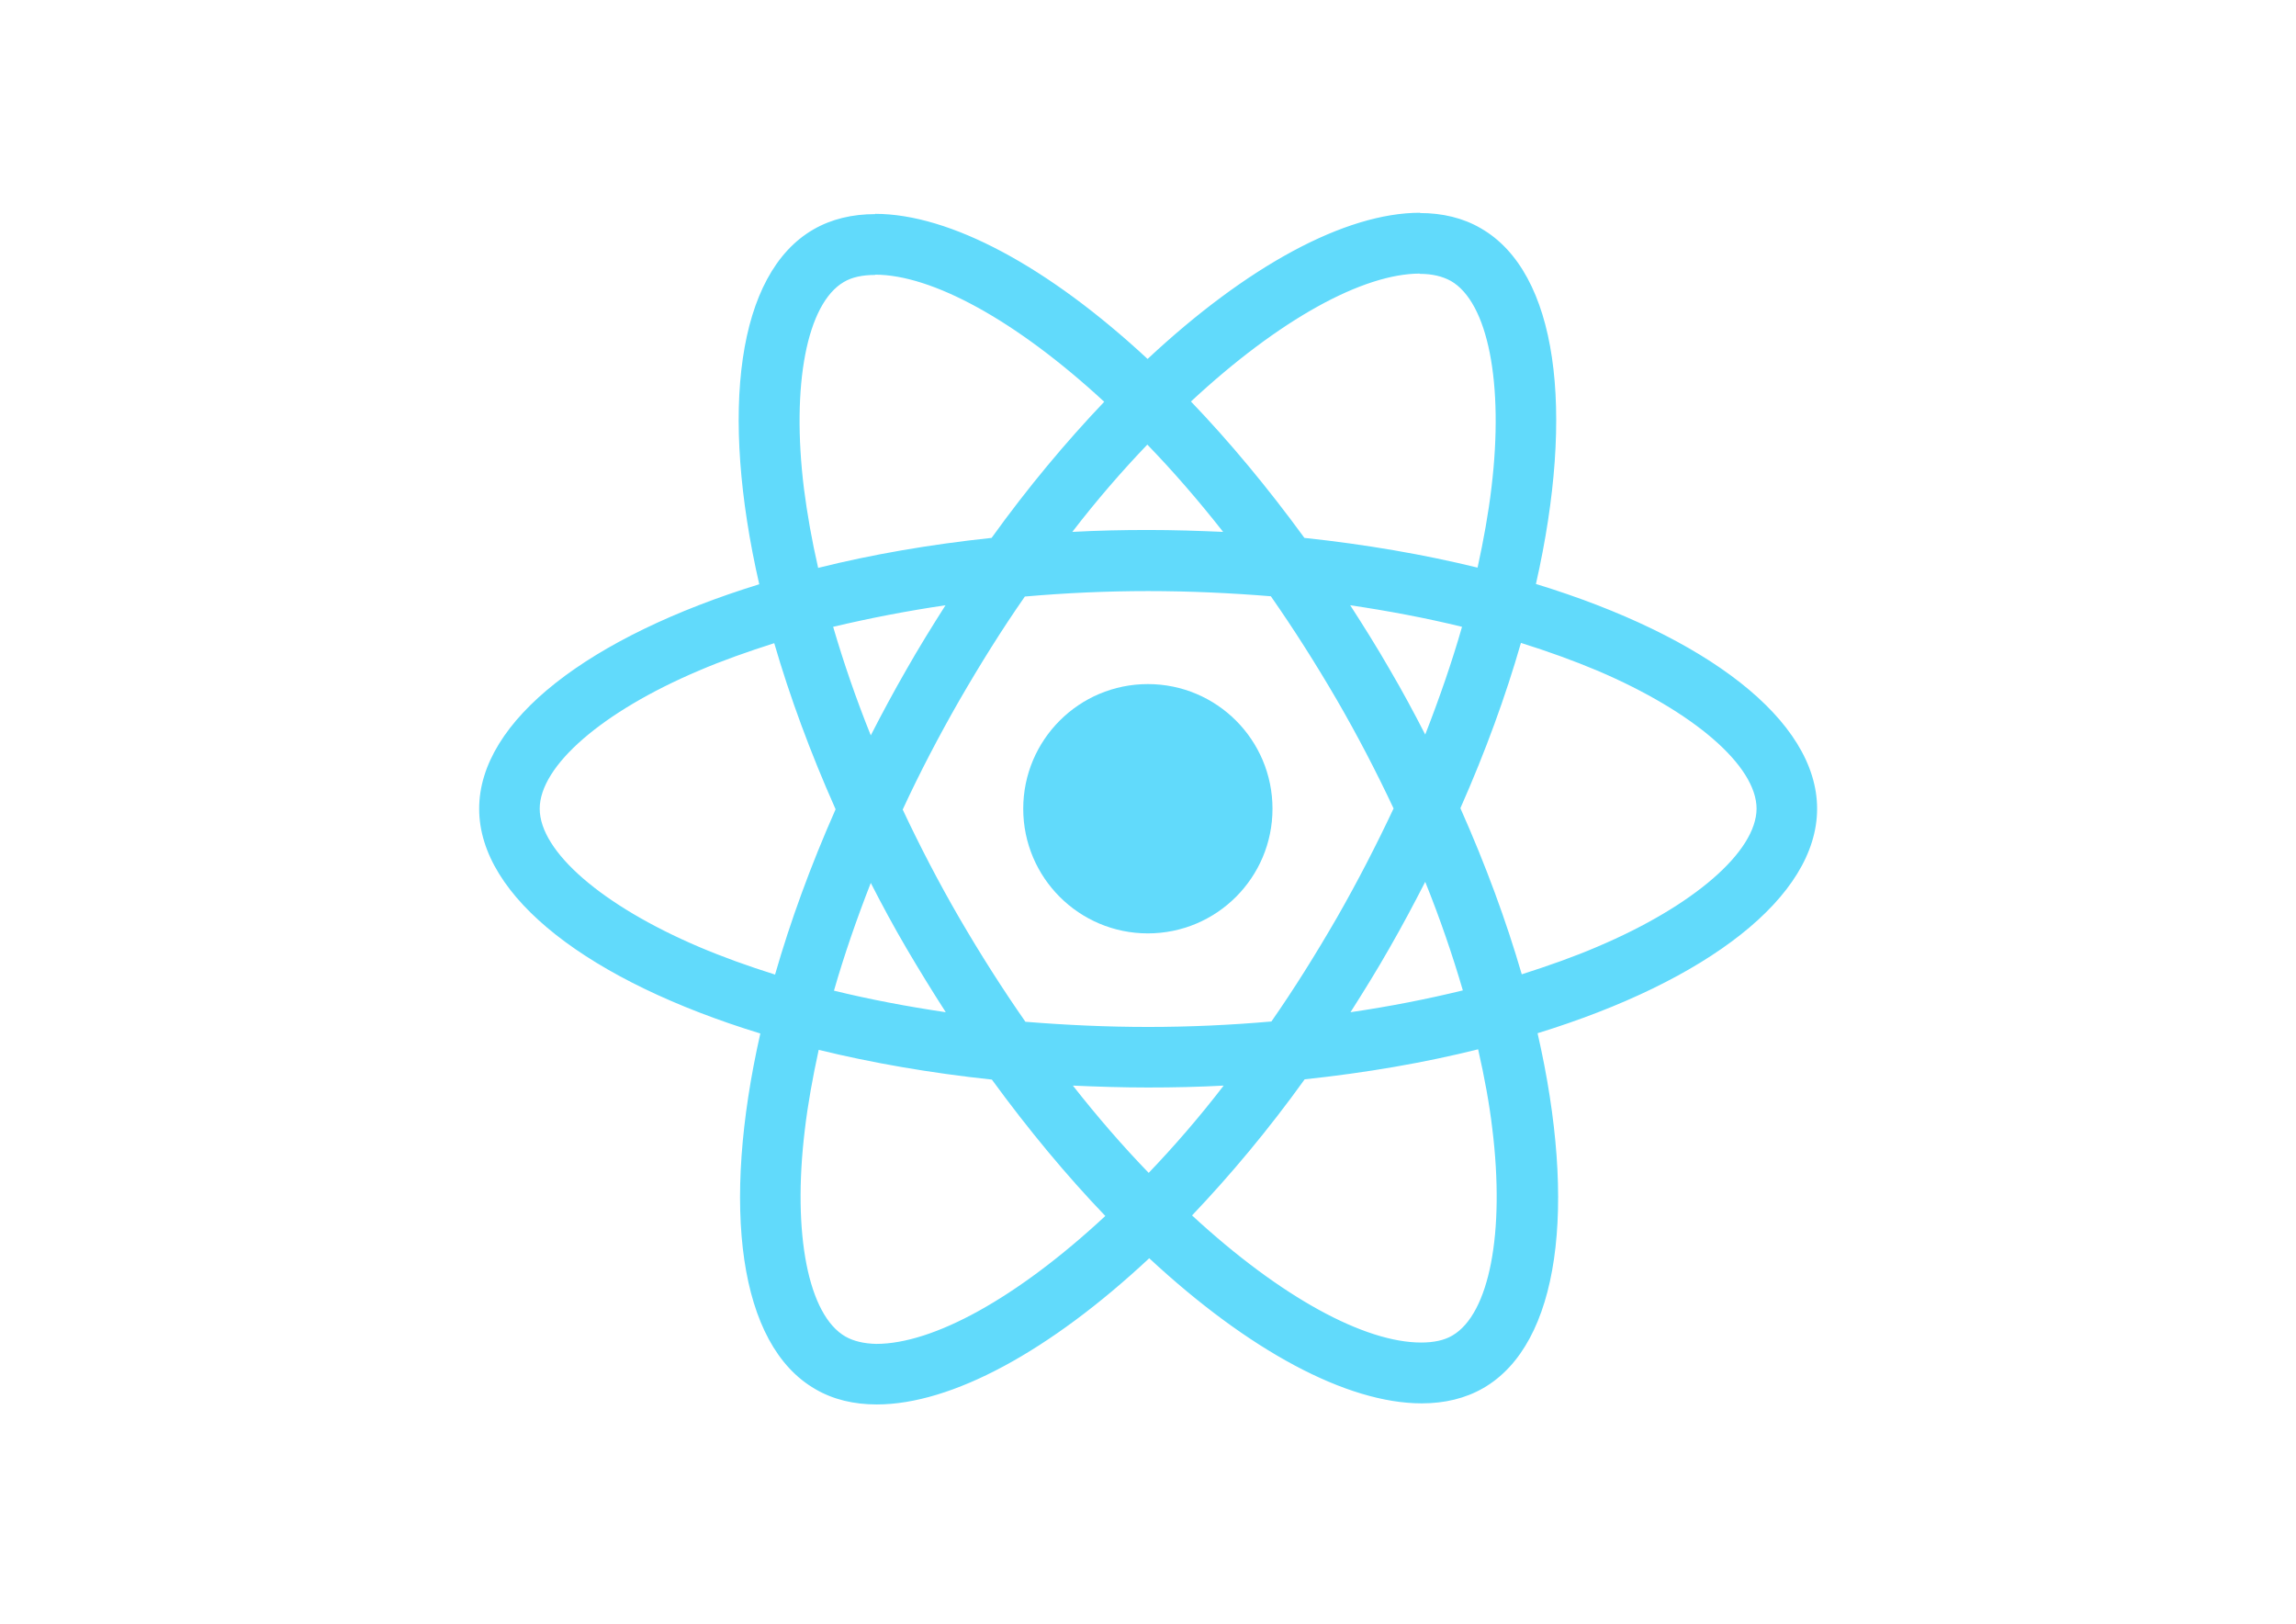
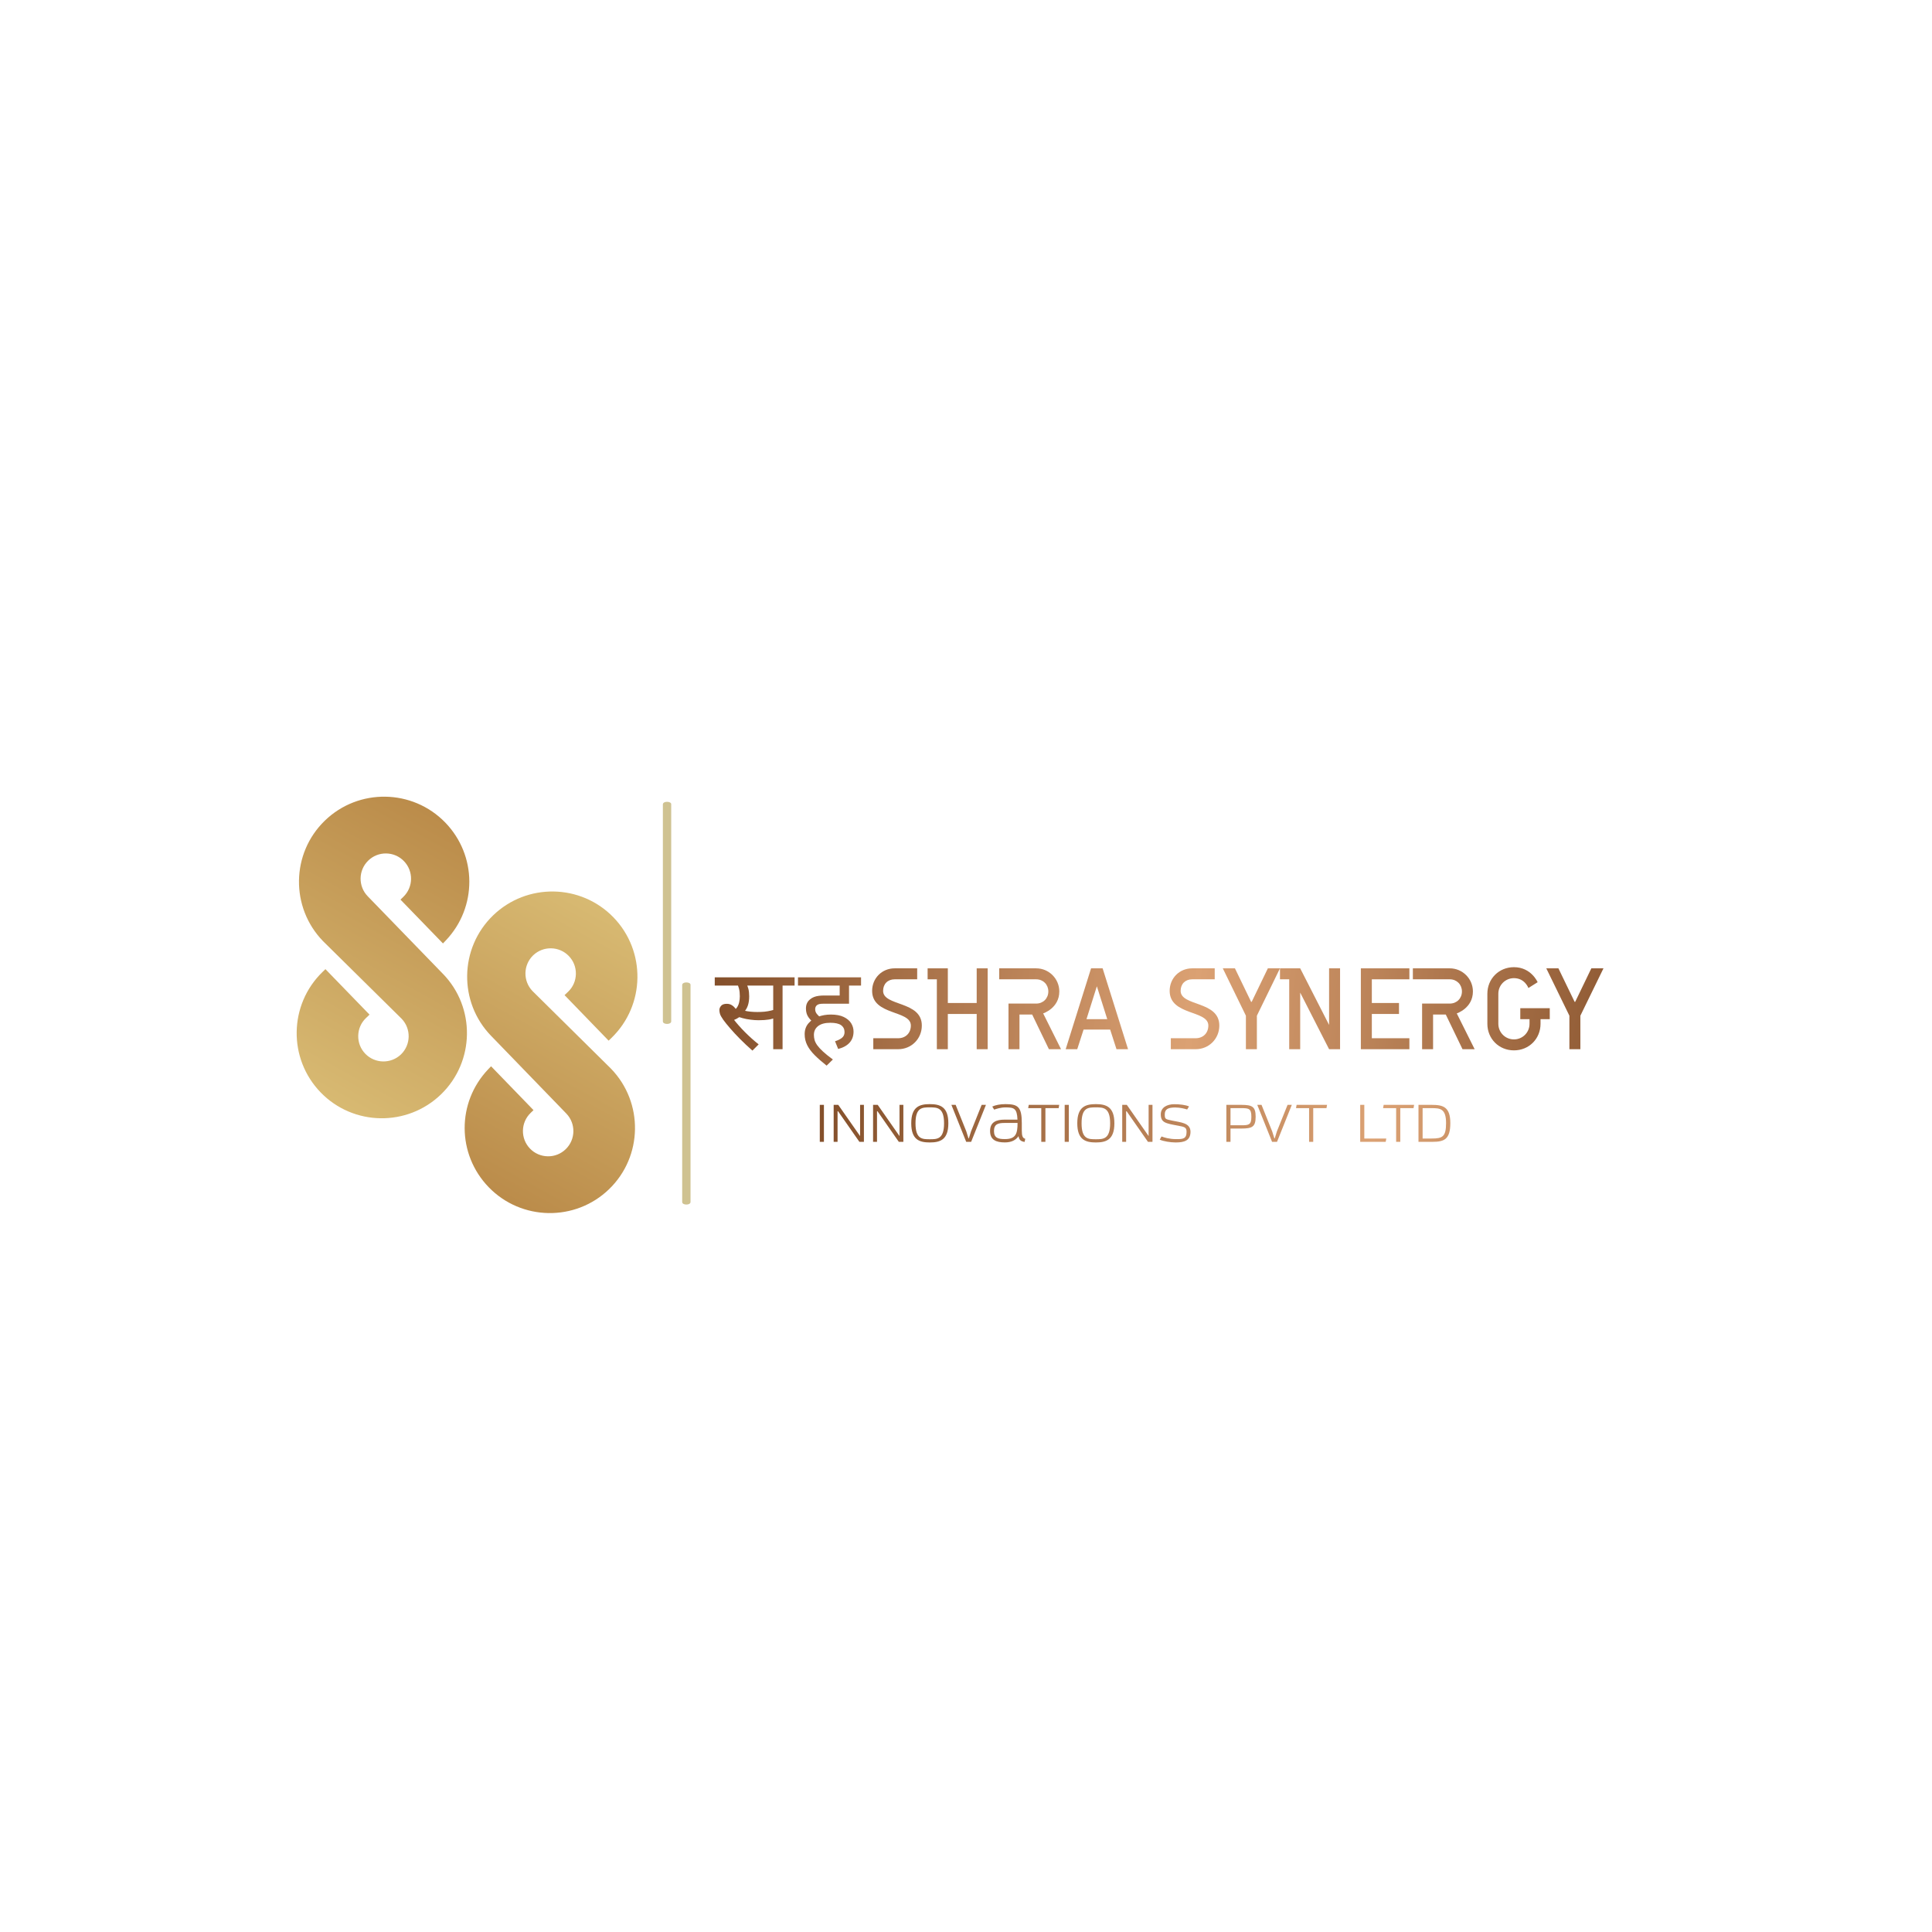
- <svg xmlns="http://www.w3.org/2000/svg" viewBox="0 0 841.9 595.3">
-   <g fill="#61DAFB">
-     <path d="M666.3 296.5c0-32.5-40.7-63.3-103.1-82.4 14.4-63.6 8-114.2-20.2-130.4-6.5-3.8-14.1-5.6-22.4-5.6v22.3c4.6 0 8.3.9 11.4 2.6 13.6 7.8 19.5 37.5 14.9 75.7-1.1 9.4-2.9 19.3-5.1 29.4-19.6-4.8-41-8.5-63.5-10.9-13.5-18.5-27.5-35.3-41.6-50 32.6-30.3 63.2-46.9 84-46.9V78c-27.5 0-63.5 19.6-99.9 53.6-36.4-33.8-72.4-53.2-99.9-53.2v22.3c20.7 0 51.4 16.5 84 46.6-14 14.7-28 31.4-41.3 49.9-22.6 2.4-44 6.1-63.6 11-2.3-10-4-19.7-5.2-29-4.7-38.2 1.1-67.9 14.6-75.8 3-1.8 6.9-2.6 11.5-2.6V78.5c-8.4 0-16 1.8-22.6 5.6-28.1 16.2-34.4 66.7-19.9 130.1-62.2 19.2-102.7 49.9-102.7 82.3 0 32.5 40.7 63.3 103.1 82.4-14.4 63.6-8 114.2 20.2 130.4 6.5 3.8 14.1 5.6 22.5 5.6 27.5 0 63.5-19.6 99.9-53.6 36.4 33.8 72.4 53.2 99.9 53.2 8.4 0 16-1.8 22.6-5.6 28.1-16.2 34.4-66.7 19.9-130.1 62-19.1 102.5-49.9 102.5-82.3zm-130.2-66.7c-3.7 12.9-8.3 26.2-13.5 39.5-4.1-8-8.4-16-13.1-24-4.6-8-9.5-15.8-14.4-23.4 14.2 2.1 27.9 4.7 41 7.9zm-45.8 106.5c-7.8 13.5-15.8 26.3-24.1 38.2-14.9 1.3-30 2-45.2 2-15.1 0-30.2-.7-45-1.9-8.3-11.9-16.4-24.6-24.2-38-7.6-13.1-14.5-26.4-20.8-39.8 6.2-13.4 13.2-26.8 20.7-39.9 7.8-13.5 15.8-26.3 24.1-38.2 14.9-1.3 30-2 45.2-2 15.1 0 30.2.7 45 1.9 8.3 11.9 16.4 24.6 24.2 38 7.6 13.1 14.5 26.4 20.8 39.8-6.3 13.4-13.2 26.8-20.7 39.9zm32.3-13c5.4 13.4 10 26.8 13.8 39.8-13.1 3.2-26.9 5.9-41.2 8 4.9-7.7 9.8-15.6 14.4-23.7 4.6-8 8.9-16.1 13-24.1zM421.2 430c-9.3-9.6-18.6-20.3-27.8-32 9 .4 18.2.7 27.5.7 9.4 0 18.7-.2 27.8-.7-9 11.7-18.3 22.4-27.5 32zm-74.4-58.9c-14.2-2.1-27.9-4.7-41-7.9 3.7-12.9 8.3-26.2 13.5-39.5 4.1 8 8.4 16 13.1 24 4.7 8 9.5 15.8 14.4 23.4zM420.7 163c9.3 9.6 18.6 20.3 27.8 32-9-.4-18.2-.7-27.5-.7-9.4 0-18.7.2-27.8.7 9-11.7 18.3-22.4 27.5-32zm-74 58.9c-4.9 7.7-9.8 15.6-14.4 23.7-4.6 8-8.9 16-13 24-5.4-13.4-10-26.8-13.8-39.8 13.1-3.1 26.9-5.8 41.2-7.9zm-90.5 125.2c-35.4-15.1-58.3-34.9-58.3-50.6 0-15.7 22.9-35.6 58.3-50.6 8.6-3.7 18-7 27.7-10.1 5.7 19.6 13.2 40 22.5 60.9-9.2 20.8-16.6 41.1-22.2 60.6-9.9-3.1-19.3-6.5-28-10.2zM310 490c-13.6-7.8-19.5-37.5-14.9-75.7 1.1-9.4 2.9-19.3 5.1-29.4 19.6 4.8 41 8.5 63.5 10.9 13.5 18.5 27.5 35.3 41.6 50-32.6 30.3-63.2 46.9-84 46.9-4.5-.1-8.3-1-11.3-2.7zm237.2-76.2c4.7 38.2-1.1 67.9-14.6 75.8-3 1.8-6.9 2.6-11.5 2.6-20.7 0-51.4-16.5-84-46.6 14-14.7 28-31.4 41.3-49.9 22.6-2.4 44-6.1 63.6-11 2.3 10.1 4.1 19.8 5.2 29.1zm38.5-66.7c-8.6 3.7-18 7-27.7 10.1-5.7-19.6-13.2-40-22.5-60.9 9.2-20.8 16.6-41.1 22.2-60.6 9.9 3.1 19.3 6.5 28.1 10.2 35.4 15.1 58.3 34.9 58.3 50.6-.1 15.7-23 35.6-58.4 50.6zM320.8 78.4z" />
-     <circle cx="420.9" cy="296.5" r="45.7" />
-     <path d="M520.5 78.1z" />
+ <svg xmlns="http://www.w3.org/2000/svg" version="1.1" width="500" height="500" viewBox="0 0 500 500" xml:space="preserve">
+   <defs>
+ </defs>
+   <g transform="matrix(0 -0.673947 -1.07884 0 172.6302 236.25)">
+     <path style="stroke: none; stroke-width: 1; stroke-dasharray: none; stroke-linecap: butt; stroke-dashoffset: 0; stroke-linejoin: miter; stroke-miterlimit: 4; fill: rgb(207,194,145); fill-rule: nonzero; opacity: 1;" transform=" translate(-49.95, -50)" d="M 91.7 49 H 8.3 c -0.6 0 -1 0.4 -1 1 s 0.4 1 1 1 h 83.3 c 0.6 0 1 -0.4 1 -1 S 92.2 49 91.7 49 z" stroke-linecap="round" />
+   </g>
+   <g transform="matrix(-0.01611341 1.040021 -1.040021 -0.01611341 99.11452 247.7941)">
+     <linearGradient id="SVGID_48391" gradientUnits="userSpaceOnUse" gradientTransform="matrix(1 0 0 1 9.991135 28.80357)" x1="0" y1="0" x2="160.033" y2="84.765">
+       <stop offset="0%" style="stop-color:rgb(184,135,70);stop-opacity: 1" />
+       <stop offset="100%" style="stop-color:rgb(253,245,166);stop-opacity: 1" />
+     </linearGradient>
+     <path style="stroke: none; stroke-width: 0; stroke-dasharray: none; stroke-linecap: butt; stroke-dashoffset: 0; stroke-linejoin: miter; stroke-miterlimit: 4; fill: url(#SVGID_48391); fill-rule: nonzero; opacity: 1;" transform=" translate(-49.99948, -49.99494)" d="m 53.828 35.031 l -19 19 c -2.449 2.449 -6.43 2.449 -8.879 0 c -1.18 -1.18 -1.84 -2.75 -1.84 -4.43 c 0 -1.68 0.648 -3.262 1.84 -4.449 c 2.449 -2.449 6.43 -2.449 8.879 0 l 0.711 0.711 l 10.738 -10.738 l -0.77 -0.711 c -8.379 -7.711 -21.262 -7.441 -29.32 0.609 c -8.262 8.27 -8.262 21.711 0 29.969 c 8.262 8.262 21.699 8.262 29.98 -0.02 l 18.988 -19.84 c 2.449 -2.441 6.43 -2.441 8.879 0 c 2.441 2.449 2.441 6.43 0 8.879 c -1.191 1.191 -2.762 1.84 -4.441 1.84 s -3.262 -0.648 -4.441 -1.84 l -0.879 -0.891 l -11.148 11.148 l 0.711 0.711 c 4.129 4.129 9.559 6.199 14.988 6.199 c 5.43 0 10.852 -2.07 14.988 -6.199 c 8.262 -8.262 8.262 -21.699 0 -29.969 c -8.262 -8.262 -21.711 -8.27 -29.969 0 z" stroke-linecap="round" />
+   </g>
+   <g transform="matrix(1 0 0 1 355.2212 290.8266)" style="">
+     <path fill="url(#CUSTOM_SVGID_41)" opacity="1" d="M-141.99 4.68L-141.99-4.89L-143.06-4.89L-143.06 4.68Z" />
+     <linearGradient id="CUSTOM_SVGID_41" gradientUnits="userSpaceOnUse" gradientTransform="matrix(1 0 0 1 -144.2412 -8.4185)" x1="0" y1="0" x2="288.482" y2="16.837">
+       <stop offset="0" style="stop-color:#834f2a;stop-opacity:undefined" />
+       <stop offset="0.5" style="stop-color:#dba173;stop-opacity:undefined" />
+       <stop offset="1" style="stop-color:#834f2a;stop-opacity:undefined" />
+     </linearGradient>
+     <path fill="url(#CUSTOM_SVGID_42)" opacity="1" d="M-131.64 4.68L-131.64-4.89L-132.63-4.89L-132.63 3.19L-138.28-4.89L-139.47-4.89L-139.47 4.68L-138.46 4.68L-138.46-3.42L-132.81 4.68Z" />
+     <linearGradient id="CUSTOM_SVGID_42" gradientUnits="userSpaceOnUse" gradientTransform="matrix(1 0 0 1 -144.2412 -8.4185)" x1="0" y1="0" x2="288.482" y2="16.837">
+       <stop offset="0" style="stop-color:#834f2a;stop-opacity:undefined" />
+       <stop offset="0.5" style="stop-color:#dba173;stop-opacity:undefined" />
+       <stop offset="1" style="stop-color:#834f2a;stop-opacity:undefined" />
+     </linearGradient>
+     <path fill="url(#CUSTOM_SVGID_43)" opacity="1" d="M-121.43 4.68L-121.43-4.89L-122.43-4.89L-122.43 3.19L-128.07-4.89L-129.27-4.89L-129.27 4.68L-128.25 4.68L-128.25-3.42L-122.61 4.68Z" />
+     <linearGradient id="CUSTOM_SVGID_43" gradientUnits="userSpaceOnUse" gradientTransform="matrix(1 0 0 1 -144.2412 -8.4185)" x1="0" y1="0" x2="288.482" y2="16.837">
+       <stop offset="0" style="stop-color:#834f2a;stop-opacity:undefined" />
+       <stop offset="0.5" style="stop-color:#dba173;stop-opacity:undefined" />
+       <stop offset="1" style="stop-color:#834f2a;stop-opacity:undefined" />
+     </linearGradient>
+     <path fill="url(#CUSTOM_SVGID_44)" opacity="1" d="M-114.59-4.24C-112.70-4.24-110.90-4.23-110.90-0.12C-110.90 4.00-112.67 4.01-114.59 4.01C-116.54 4.01-118.29 4.00-118.29-0.12C-118.29-4.23-116.54-4.24-114.59-4.24ZM-119.39-0.12C-119.39 4.17-117.24 4.84-114.59 4.84C-111.94 4.84-109.79 4.17-109.79-0.12C-109.79-4.41-111.94-5.08-114.59-5.08C-117.24-5.08-119.39-4.41-119.39-0.12Z" />
+     <linearGradient id="CUSTOM_SVGID_44" gradientUnits="userSpaceOnUse" gradientTransform="matrix(1 0 0 1 -144.2412 -8.4185)" x1="0" y1="0" x2="288.482" y2="16.837">
+       <stop offset="0" style="stop-color:#834f2a;stop-opacity:undefined" />
+       <stop offset="0.5" style="stop-color:#dba173;stop-opacity:undefined" />
+       <stop offset="1" style="stop-color:#834f2a;stop-opacity:undefined" />
+     </linearGradient>
+     <path fill="url(#CUSTOM_SVGID_45)" opacity="1" d="M-103.89 4.68L-100.06-4.89L-101.17-4.89L-103.92 1.98L-104.49 3.79L-104.58 3.79L-105.14 1.98L-107.90-4.89L-109.00-4.89L-105.17 4.68Z" />
+     <linearGradient id="CUSTOM_SVGID_45" gradientUnits="userSpaceOnUse" gradientTransform="matrix(1 0 0 1 -144.2412 -8.4185)" x1="0" y1="0" x2="288.482" y2="16.837">
+       <stop offset="0" style="stop-color:#834f2a;stop-opacity:undefined" />
+       <stop offset="0.5" style="stop-color:#dba173;stop-opacity:undefined" />
+       <stop offset="1" style="stop-color:#834f2a;stop-opacity:undefined" />
+     </linearGradient>
+     <path fill="url(#CUSTOM_SVGID_46)" opacity="1" d="M-89.89 3.89C-90.53 3.73-90.78 3.24-90.78 1.75L-90.78 0.08L-90.78-0.16C-90.78-4.38-91.78-5.08-95.00-5.08C-96.38-5.08-97.60-4.84-98.42-4.45L-97.93-3.66C-97.37-3.86-96.23-4.23-95.03-4.23C-92.78-4.23-92.02-4.01-91.90-1.07L-95.15-1.07C-97.43-1.07-98.99-0.43-98.99 1.88C-98.99 4.19-97.43 4.83-95.15 4.83C-93.49 4.83-92.33 4.25-91.63 3.21C-91.47 4.17-91.05 4.56-90.05 4.70ZM-91.88-0.18C-91.88 2.51-92.30 3.97-95.13 3.97C-96.80 3.97-97.98 3.74-97.98 1.88C-97.98 0.02-96.81-0.21-95.15-0.21L-91.88-0.21Z" />
+     <linearGradient id="CUSTOM_SVGID_46" gradientUnits="userSpaceOnUse" gradientTransform="matrix(1 0 0 1 -144.2412 -8.4185)" x1="0" y1="0" x2="288.482" y2="16.837">
+       <stop offset="0" style="stop-color:#834f2a;stop-opacity:undefined" />
+       <stop offset="0.5" style="stop-color:#dba173;stop-opacity:undefined" />
+       <stop offset="1" style="stop-color:#834f2a;stop-opacity:undefined" />
+     </linearGradient>
+     <path fill="url(#CUSTOM_SVGID_47)" opacity="1" d="M-84.67 4.68L-84.67-4.04L-81.24-4.04L-81.10-4.89L-88.98-4.89L-89.13-4.04L-85.74-4.04L-85.74 4.68Z" />
+     <linearGradient id="CUSTOM_SVGID_47" gradientUnits="userSpaceOnUse" gradientTransform="matrix(1 0 0 1 -144.2412 -8.4185)" x1="0" y1="0" x2="288.482" y2="16.837">
+       <stop offset="0" style="stop-color:#834f2a;stop-opacity:undefined" />
+       <stop offset="0.5" style="stop-color:#dba173;stop-opacity:undefined" />
+       <stop offset="1" style="stop-color:#834f2a;stop-opacity:undefined" />
+     </linearGradient>
+     <path fill="url(#CUSTOM_SVGID_48)" opacity="1" d="M-78.61 4.68L-78.61-4.89L-79.68-4.89L-79.68 4.68Z" />
+     <linearGradient id="CUSTOM_SVGID_48" gradientUnits="userSpaceOnUse" gradientTransform="matrix(1 0 0 1 -144.2412 -8.4185)" x1="0" y1="0" x2="288.482" y2="16.837">
+       <stop offset="0" style="stop-color:#834f2a;stop-opacity:undefined" />
+       <stop offset="0.5" style="stop-color:#dba173;stop-opacity:undefined" />
+       <stop offset="1" style="stop-color:#834f2a;stop-opacity:undefined" />
+     </linearGradient>
+     <path fill="url(#CUSTOM_SVGID_49)" opacity="1" d="M-71.62-4.24C-69.73-4.24-67.92-4.23-67.92-0.12C-67.92 4.00-69.70 4.01-71.62 4.01C-73.57 4.01-75.31 4.00-75.31-0.12C-75.31-4.23-73.57-4.24-71.62-4.24ZM-76.42-0.12C-76.42 4.17-74.27 4.84-71.62 4.84C-68.97 4.84-66.82 4.17-66.82-0.12C-66.82-4.41-68.97-5.08-71.62-5.08C-74.27-5.08-76.42-4.41-76.42-0.12Z" />
+     <linearGradient id="CUSTOM_SVGID_49" gradientUnits="userSpaceOnUse" gradientTransform="matrix(1 0 0 1 -144.2412 -8.4185)" x1="0" y1="0" x2="288.482" y2="16.837">
+       <stop offset="0" style="stop-color:#834f2a;stop-opacity:undefined" />
+       <stop offset="0.5" style="stop-color:#dba173;stop-opacity:undefined" />
+       <stop offset="1" style="stop-color:#834f2a;stop-opacity:undefined" />
+     </linearGradient>
+     <path fill="url(#CUSTOM_SVGID_50)" opacity="1" d="M-56.96 4.68L-56.96-4.89L-57.96-4.89L-57.96 3.19L-63.60-4.89L-64.79-4.89L-64.79 4.68L-63.78 4.68L-63.78-3.42L-58.13 4.68Z" />
+     <linearGradient id="CUSTOM_SVGID_50" gradientUnits="userSpaceOnUse" gradientTransform="matrix(1 0 0 1 -144.2412 -8.4185)" x1="0" y1="0" x2="288.482" y2="16.837">
+       <stop offset="0" style="stop-color:#834f2a;stop-opacity:undefined" />
+       <stop offset="0.5" style="stop-color:#dba173;stop-opacity:undefined" />
+       <stop offset="1" style="stop-color:#834f2a;stop-opacity:undefined" />
+     </linearGradient>
+     <path fill="url(#CUSTOM_SVGID_51)" opacity="1" d="M-47.50-4.48C-48.32-4.87-49.92-5.06-51.31-5.06C-53.22-5.06-54.81-4.20-54.81-2.46C-54.81-0.27-53.57-0.10-50.22 0.52C-48.63 0.82-48.14 0.93-48.14 2.10C-48.14 3.97-49.16 3.98-50.83 3.98C-52.59 3.98-54.04 3.53-54.62 3.29C-54.80 3.58-54.92 3.82-55.08 4.11C-54.20 4.53-52.34 4.84-50.97 4.84C-48.69 4.84-47.12 4.35-47.12 2.04C-47.17-0.28-49.69-0.34-51.91-0.82C-53.63-1.19-53.78-1.19-53.78-2.44C-53.78-3.80-52.86-4.21-51.09-4.21C-49.88-4.21-48.55-3.89-47.99-3.69Z" />
+     <linearGradient id="CUSTOM_SVGID_51" gradientUnits="userSpaceOnUse" gradientTransform="matrix(1 0 0 1 -144.2412 -8.4185)" x1="0" y1="0" x2="288.482" y2="16.837">
+       <stop offset="0" style="stop-color:#834f2a;stop-opacity:undefined" />
+       <stop offset="0.5" style="stop-color:#dba173;stop-opacity:undefined" />
+       <stop offset="1" style="stop-color:#834f2a;stop-opacity:undefined" />
+     </linearGradient>
+     <path fill="url(#CUSTOM_SVGID_52)" opacity="1" d="" />
+     <linearGradient id="CUSTOM_SVGID_52" gradientUnits="userSpaceOnUse" gradientTransform="matrix(1 0 0 1 -144.2412 -8.4185)" x1="0" y1="0" x2="288.482" y2="16.837">
+       <stop offset="0" style="stop-color:#834f2a;stop-opacity:undefined" />
+       <stop offset="0.5" style="stop-color:#dba173;stop-opacity:undefined" />
+       <stop offset="1" style="stop-color:#834f2a;stop-opacity:undefined" />
+     </linearGradient>
+     <path fill="url(#CUSTOM_SVGID_53)" opacity="1" d="M-36.77 4.68L-36.77 1.24L-33.98 1.24C-31.15 1.24-30.26 0.81-30.26-1.82C-30.26-4.44-31.15-4.89-33.98-4.89L-37.84-4.89L-37.84 4.68ZM-31.37-1.77C-31.37 0.31-32.07 0.39-33.95 0.39L-36.77 0.39L-36.77-4.04L-33.95-4.04C-32.07-4.04-31.37-3.95-31.37-1.86Z" />
+     <linearGradient id="CUSTOM_SVGID_53" gradientUnits="userSpaceOnUse" gradientTransform="matrix(1 0 0 1 -144.2412 -8.4185)" x1="0" y1="0" x2="288.482" y2="16.837">
+       <stop offset="0" style="stop-color:#834f2a;stop-opacity:undefined" />
+       <stop offset="0.5" style="stop-color:#dba173;stop-opacity:undefined" />
+       <stop offset="1" style="stop-color:#834f2a;stop-opacity:undefined" />
+     </linearGradient>
+     <path fill="url(#CUSTOM_SVGID_54)" opacity="1" d="M-24.73 4.68L-20.90-4.89L-22.00-4.89L-24.76 1.98L-25.32 3.79L-25.41 3.79L-25.98 1.98L-28.74-4.89L-29.84-4.89L-26.01 4.68Z" />
+     <linearGradient id="CUSTOM_SVGID_54" gradientUnits="userSpaceOnUse" gradientTransform="matrix(1 0 0 1 -144.2412 -8.4185)" x1="0" y1="0" x2="288.482" y2="16.837">
+       <stop offset="0" style="stop-color:#834f2a;stop-opacity:undefined" />
+       <stop offset="0.5" style="stop-color:#dba173;stop-opacity:undefined" />
+       <stop offset="1" style="stop-color:#834f2a;stop-opacity:undefined" />
+     </linearGradient>
+     <path fill="url(#CUSTOM_SVGID_55)" opacity="1" d="M-15.36 4.68L-15.36-4.04L-11.93-4.04L-11.78-4.89L-19.66-4.89L-19.81-4.04L-16.43-4.04L-16.43 4.68Z" />
+     <linearGradient id="CUSTOM_SVGID_55" gradientUnits="userSpaceOnUse" gradientTransform="matrix(1 0 0 1 -144.2412 -8.4185)" x1="0" y1="0" x2="288.482" y2="16.837">
+       <stop offset="0" style="stop-color:#834f2a;stop-opacity:undefined" />
+       <stop offset="0.5" style="stop-color:#dba173;stop-opacity:undefined" />
+       <stop offset="1" style="stop-color:#834f2a;stop-opacity:undefined" />
+     </linearGradient>
+     <path fill="url(#CUSTOM_SVGID_56)" opacity="1" d="" />
+     <linearGradient id="CUSTOM_SVGID_56" gradientUnits="userSpaceOnUse" gradientTransform="matrix(1 0 0 1 -144.2412 -8.4185)" x1="0" y1="0" x2="288.482" y2="16.837">
+       <stop offset="0" style="stop-color:#834f2a;stop-opacity:undefined" />
+       <stop offset="0.5" style="stop-color:#dba173;stop-opacity:undefined" />
+       <stop offset="1" style="stop-color:#834f2a;stop-opacity:undefined" />
+     </linearGradient>
+     <path fill="url(#CUSTOM_SVGID_57)" opacity="1" d="M3.40 4.68L3.55 3.82L-2.14 3.82L-2.14-4.89L-3.20-4.89L-3.20 4.68Z" />
+     <linearGradient id="CUSTOM_SVGID_57" gradientUnits="userSpaceOnUse" gradientTransform="matrix(1 0 0 1 -144.2412 -8.4185)" x1="0" y1="0" x2="288.482" y2="16.837">
+       <stop offset="0" style="stop-color:#834f2a;stop-opacity:undefined" />
+       <stop offset="0.5" style="stop-color:#dba173;stop-opacity:undefined" />
+       <stop offset="1" style="stop-color:#834f2a;stop-opacity:undefined" />
+     </linearGradient>
+     <path fill="url(#CUSTOM_SVGID_58)" opacity="1" d="M7.17 4.68L7.17-4.04L10.60-4.04L10.75-4.89L2.87-4.89L2.72-4.04L6.10-4.04L6.10 4.68Z" />
+     <linearGradient id="CUSTOM_SVGID_58" gradientUnits="userSpaceOnUse" gradientTransform="matrix(1 0 0 1 -144.2412 -8.4185)" x1="0" y1="0" x2="288.482" y2="16.837">
+       <stop offset="0" style="stop-color:#834f2a;stop-opacity:undefined" />
+       <stop offset="0.5" style="stop-color:#dba173;stop-opacity:undefined" />
+       <stop offset="1" style="stop-color:#834f2a;stop-opacity:undefined" />
+     </linearGradient>
+     <path fill="url(#CUSTOM_SVGID_59)" opacity="1" d="M15.46 4.68C18.47 4.68 20.12 4.10 20.12-0.16C20.12-4.38 18.23-4.89 15.31-4.89L11.88-4.89L11.88 4.68ZM12.95 3.82L12.95-4.04L15.28-4.04C17.44-4.04 19.02-3.96 19.02-0.18C19.02 3.40 18.06 3.82 15.31 3.82Z" />
+     <linearGradient id="CUSTOM_SVGID_59" gradientUnits="userSpaceOnUse" gradientTransform="matrix(1 0 0 1 -144.2412 -8.4185)" x1="0" y1="0" x2="288.482" y2="16.837">
+       <stop offset="0" style="stop-color:#834f2a;stop-opacity:undefined" />
+       <stop offset="0.5" style="stop-color:#dba173;stop-opacity:undefined" />
+       <stop offset="1" style="stop-color:#834f2a;stop-opacity:undefined" />
+     </linearGradient>
+   </g>
+   <g transform="matrix(0.0169618 -1.040008 1.040008 0.0169618 142.6145 272.3307)">
+     <linearGradient id="SVGID_48393" gradientUnits="userSpaceOnUse" gradientTransform="matrix(1 0 0 1 9.991135 28.80357)" x1="0" y1="0" x2="160.033" y2="84.765">
+       <stop offset="0%" style="stop-color:rgb(184,135,70);stop-opacity: 1" />
+       <stop offset="100%" style="stop-color:rgb(253,245,166);stop-opacity: 1" />
+     </linearGradient>
+     <path style="stroke: none; stroke-width: 0; stroke-dasharray: none; stroke-linecap: butt; stroke-dashoffset: 0; stroke-linejoin: miter; stroke-miterlimit: 4; fill: url(#SVGID_48393); fill-rule: nonzero; opacity: 1;" transform=" translate(-49.99948, -49.99494)" d="m 53.828 35.031 l -19 19 c -2.449 2.449 -6.43 2.449 -8.879 0 c -1.18 -1.18 -1.84 -2.75 -1.84 -4.43 c 0 -1.68 0.648 -3.262 1.84 -4.449 c 2.449 -2.449 6.43 -2.449 8.879 0 l 0.711 0.711 l 10.738 -10.738 l -0.77 -0.711 c -8.379 -7.711 -21.262 -7.441 -29.32 0.609 c -8.262 8.27 -8.262 21.711 0 29.969 c 8.262 8.262 21.699 8.262 29.98 -0.02 l 18.988 -19.84 c 2.449 -2.441 6.43 -2.441 8.879 0 c 2.441 2.449 2.441 6.43 0 8.879 c -1.191 1.191 -2.762 1.84 -4.441 1.84 s -3.262 -0.648 -4.441 -1.84 l -0.879 -0.891 l -11.148 11.148 l 0.711 0.711 c 4.129 4.129 9.559 6.199 14.988 6.199 c 5.43 0 10.852 -2.07 14.988 -6.199 c 8.262 -8.262 8.262 -21.699 0 -29.969 c -8.262 -8.262 -21.711 -8.27 -29.969 0 z" stroke-linecap="round" />
+   </g>
+   <g transform="matrix(1 0 0 1 308.7379 262.1445)" style="">
+     <path fill="url(#CUSTOM_SVGID_60)" opacity="1" d="M-111.29-7.08L-116.43-7.08L-115.60-7.53Q-115.27-7.05-115.06-6.24Q-114.85-5.44-114.85-4.30L-114.85-4.30Q-114.85-2.99-115.16-2.01Q-115.48-1.04-116.04-0.41L-116.04-0.41L-116.07-0.15Q-116.61 0.54-117.34 1.05Q-118.08 1.56-119.00 1.92L-119.00 1.92L-118.88 1.65Q-117.66 3.23-115.97 4.94Q-114.28 6.64-112.40 8.14L-112.40 8.14L-114.01 9.75Q-115.68 8.29-117.17 6.79Q-118.65 5.30-119.78 3.98Q-120.92 2.67-121.58 1.74L-121.58 1.74Q-122.23 0.81-122.40 0.27Q-122.56-0.26-122.56-0.77L-122.56-0.77Q-122.56-1.34-122.11-1.85Q-121.66-2.36-120.65-2.36L-120.65-2.36Q-119.90-2.36-119.35-2.01Q-118.79-1.67-118.35-1.06Q-117.90-0.44-117.51 0.42L-117.51 0.42L-119.33-0.50Q-118.50-0.74-118.06-1.34Q-117.63-1.94-117.45-2.73Q-117.27-3.52-117.27-4.30L-117.27-4.30Q-117.27-5.44-117.48-6.26Q-117.69-7.08-117.96-7.47L-117.96-7.47L-116.67-7.08L-123.76-7.08L-123.76-9.21L-111.29-9.21L-111.29-7.08ZM-103.10-7.08L-106.21-7.08L-106.21 9.39L-108.63 9.39L-108.63-7.08L-111.92-7.08L-111.92-9.21L-103.10-9.21L-103.10-7.08ZM-112.72-0.24L-112.72-0.24Q-111.71-0.24-110.87-0.32Q-110.03-0.41-109.20-0.61Q-108.36-0.80-107.40-1.16L-107.40-1.16L-107.40 1.02Q-108.69 1.53-109.75 1.71Q-110.81 1.89-112.40 1.89L-112.40 1.89Q-113.38 1.89-114.47 1.75Q-115.57 1.62-116.52 1.36Q-117.48 1.11-118.08 0.81L-118.08 0.81L-117.48-0.98Q-116.88-0.77-116.10-0.59Q-115.33-0.41-114.46-0.32Q-113.59-0.24-112.72-0.24Z" />
+     <linearGradient id="CUSTOM_SVGID_60" gradientUnits="userSpaceOnUse" gradientTransform="matrix(1 0 0 1 -123.758 -16.8935)" x1="0" y1="0" x2="247.516" y2="33.787">
+       <stop offset="0" style="stop-color:#834f2a;stop-opacity:undefined" />
+       <stop offset="0.5" style="stop-color:#dba173;stop-opacity:undefined" />
+       <stop offset="1" style="stop-color:#834f2a;stop-opacity:undefined" />
+     </linearGradient>
+     <path fill="url(#CUSTOM_SVGID_61)" opacity="1" d="M-96.33 1.20L-98.13 2.55Q-98.87 2.01-99.52 1.10Q-100.16 0.18-100.16-1.13L-100.16-1.13Q-100.16-1.97-99.86-2.57Q-99.56-3.17-99.05-3.55L-99.05-3.55Q-98.61-3.91-98.07-4.12Q-97.53-4.33-96.86-4.42Q-96.18-4.51-95.38-4.51L-95.38-4.51L-91.43-4.51L-91.43-7.08L-102.22-7.08L-102.22-9.21L-85.90-9.21L-85.90-7.08L-89.01-7.08L-89.01-2.39L-95.35-2.39Q-96.27-2.39-96.66-2.30Q-97.05-2.21-97.32-2.00L-97.32-2.00Q-97.53-1.82-97.65-1.57Q-97.77-1.31-97.77-0.98L-97.77-0.98Q-97.77-0.26-97.33 0.27Q-96.90 0.81-96.33 1.20L-96.33 1.20ZM-91.82 9.33L-92.63 7.33Q-91.55 7.00-90.86 6.46Q-90.17 5.92-90.17 4.97L-90.17 4.97Q-90.17 3.83-91.04 3.19Q-91.91 2.55-93.85 2.55L-93.85 2.55Q-95.91 2.55-97.01 3.40Q-98.10 4.25-98.10 5.69L-98.10 5.69Q-98.10 6.37-97.92 7.02Q-97.74 7.66-97.23 8.38Q-96.72 9.09-95.75 9.99Q-94.78 10.89-93.19 12.05L-93.19 12.05L-94.81 13.64Q-96.63 12.20-97.90 10.93Q-99.17 9.66-99.83 8.35Q-100.49 7.03-100.49 5.51L-100.49 5.51Q-100.49 3.83-99.52 2.70Q-98.55 1.56-97.01 0.99Q-95.47 0.42-93.73 0.42L-93.73 0.42Q-91.67 0.42-90.37 1.05Q-89.07 1.68-88.45 2.68Q-87.84 3.68-87.84 4.82L-87.84 4.82Q-87.84 6.55-88.86 7.69Q-89.87 8.82-91.82 9.33L-91.82 9.33Z" />
+     <linearGradient id="CUSTOM_SVGID_61" gradientUnits="userSpaceOnUse" gradientTransform="matrix(1 0 0 1 -123.758 -16.8935)" x1="0" y1="0" x2="247.516" y2="33.787">
+       <stop offset="0" style="stop-color:#834f2a;stop-opacity:undefined" />
+       <stop offset="0.5" style="stop-color:#dba173;stop-opacity:undefined" />
+       <stop offset="1" style="stop-color:#834f2a;stop-opacity:undefined" />
+     </linearGradient>
+     <path fill="url(#CUSTOM_SVGID_62)" opacity="1" d="M-83.03-5.71C-83.03 0.72-73.01-0.77-73.01 3.26C-73.01 5.21-74.36 6.55-76.30 6.55L-82.73 6.55L-82.73 9.39L-76.30 9.39C-72.86 9.39-70.17 6.70-70.17 3.26C-70.17-3.17-80.19-1.67-80.19-5.71C-80.19-7.50-78.99-8.70-77.20-8.70L-71.37-8.70L-71.37-11.54L-77.20-11.54C-80.48-11.54-83.03-9.00-83.03-5.71Z" />
+     <linearGradient id="CUSTOM_SVGID_62" gradientUnits="userSpaceOnUse" gradientTransform="matrix(1 0 0 1 -123.758 -16.8935)" x1="0" y1="0" x2="247.516" y2="33.787">
+       <stop offset="0" style="stop-color:#834f2a;stop-opacity:undefined" />
+       <stop offset="0.5" style="stop-color:#dba173;stop-opacity:undefined" />
+       <stop offset="1" style="stop-color:#834f2a;stop-opacity:undefined" />
+     </linearGradient>
+     <path fill="url(#CUSTOM_SVGID_63)" opacity="1" d="M-66.28 9.39L-63.44 9.39L-63.44 0.27L-55.97 0.27L-55.97 9.39L-53.13 9.39L-53.13-11.54L-55.97-11.54L-55.97-2.57L-63.44-2.57L-63.44-11.54L-68.67-11.54L-68.67-8.70L-66.28-8.70L-66.28 9.39Z" />
+     <linearGradient id="CUSTOM_SVGID_63" gradientUnits="userSpaceOnUse" gradientTransform="matrix(1 0 0 1 -123.758 -16.8935)" x1="0" y1="0" x2="247.516" y2="33.787">
+       <stop offset="0" style="stop-color:#834f2a;stop-opacity:undefined" />
+       <stop offset="0.5" style="stop-color:#dba173;stop-opacity:undefined" />
+       <stop offset="1" style="stop-color:#834f2a;stop-opacity:undefined" />
+     </linearGradient>
+     <path fill="url(#CUSTOM_SVGID_64)" opacity="1" d="M-37.43-5.56C-37.43-3.76-38.77-2.42-40.57-2.42L-47.74-2.42L-47.74 9.39L-44.90 9.39L-44.90 0.42L-41.61 0.42L-37.28 9.39L-34.14 9.39L-38.77 0.12C-38.77 0.12-34.59-1.22-34.59-5.56C-34.59-8.85-37.28-11.54-40.57-11.54L-50.14-11.54L-50.14-8.70L-40.57-8.70C-38.77-8.70-37.43-7.35-37.43-5.56Z" />
+     <linearGradient id="CUSTOM_SVGID_64" gradientUnits="userSpaceOnUse" gradientTransform="matrix(1 0 0 1 -123.758 -16.8935)" x1="0" y1="0" x2="247.516" y2="33.787">
+       <stop offset="0" style="stop-color:#834f2a;stop-opacity:undefined" />
+       <stop offset="0.5" style="stop-color:#dba173;stop-opacity:undefined" />
+       <stop offset="1" style="stop-color:#834f2a;stop-opacity:undefined" />
+     </linearGradient>
+     <path fill="url(#CUSTOM_SVGID_65)" opacity="1" d="M-29.95 9.39L-28.31 4.31L-21.43 4.31L-19.79 9.39L-16.80 9.39L-23.38-11.54L-26.37-11.54L-32.94 9.39ZM-24.87-6.90L-22.18 1.62L-27.56 1.62Z" />
+     <linearGradient id="CUSTOM_SVGID_65" gradientUnits="userSpaceOnUse" gradientTransform="matrix(1 0 0 1 -123.758 -16.8935)" x1="0" y1="0" x2="247.516" y2="33.787">
+       <stop offset="0" style="stop-color:#834f2a;stop-opacity:undefined" />
+       <stop offset="0.5" style="stop-color:#dba173;stop-opacity:undefined" />
+       <stop offset="1" style="stop-color:#834f2a;stop-opacity:undefined" />
+     </linearGradient>
+     <path fill="url(#CUSTOM_SVGID_66)" opacity="1" d="" />
+     <linearGradient id="CUSTOM_SVGID_66" gradientUnits="userSpaceOnUse" gradientTransform="matrix(1 0 0 1 -123.758 -16.8935)" x1="0" y1="0" x2="247.516" y2="33.787">
+       <stop offset="0" style="stop-color:#834f2a;stop-opacity:undefined" />
+       <stop offset="0.5" style="stop-color:#dba173;stop-opacity:undefined" />
+       <stop offset="1" style="stop-color:#834f2a;stop-opacity:undefined" />
+     </linearGradient>
+     <path fill="url(#CUSTOM_SVGID_67)" opacity="1" d="" />
+     <linearGradient id="CUSTOM_SVGID_67" gradientUnits="userSpaceOnUse" gradientTransform="matrix(1 0 0 1 -123.758 -16.8935)" x1="0" y1="0" x2="247.516" y2="33.787">
+       <stop offset="0" style="stop-color:#834f2a;stop-opacity:undefined" />
+       <stop offset="0.5" style="stop-color:#dba173;stop-opacity:undefined" />
+       <stop offset="1" style="stop-color:#834f2a;stop-opacity:undefined" />
+     </linearGradient>
+     <path fill="url(#CUSTOM_SVGID_68)" opacity="1" d="M-6.03-5.71C-6.03 0.72 3.98-0.77 3.98 3.26C3.98 5.21 2.64 6.55 0.69 6.55L-5.73 6.55L-5.73 9.39L0.69 9.39C4.13 9.39 6.82 6.70 6.82 3.26C6.82-3.17-3.19-1.67-3.19-5.71C-3.19-7.50-2.00-8.70-0.20-8.70L5.63-8.70L5.63-11.54L-0.20-11.54C-3.49-11.54-6.03-9.00-6.03-5.71Z" />
+     <linearGradient id="CUSTOM_SVGID_68" gradientUnits="userSpaceOnUse" gradientTransform="matrix(1 0 0 1 -123.758 -16.8935)" x1="0" y1="0" x2="247.516" y2="33.787">
+       <stop offset="0" style="stop-color:#834f2a;stop-opacity:undefined" />
+       <stop offset="0.5" style="stop-color:#dba173;stop-opacity:undefined" />
+       <stop offset="1" style="stop-color:#834f2a;stop-opacity:undefined" />
+     </linearGradient>
+     <path fill="url(#CUSTOM_SVGID_69)" opacity="1" d="M13.70 9.39L16.54 9.39L16.54 0.72L22.52-11.54L19.38-11.54L15.20-2.87L15.05-2.87L10.86-11.54L7.72-11.54L13.70 0.72Z" />
+     <linearGradient id="CUSTOM_SVGID_69" gradientUnits="userSpaceOnUse" gradientTransform="matrix(1 0 0 1 -123.758 -16.8935)" x1="0" y1="0" x2="247.516" y2="33.787">
+       <stop offset="0" style="stop-color:#834f2a;stop-opacity:undefined" />
+       <stop offset="0.5" style="stop-color:#dba173;stop-opacity:undefined" />
+       <stop offset="1" style="stop-color:#834f2a;stop-opacity:undefined" />
+     </linearGradient>
+     <path fill="url(#CUSTOM_SVGID_70)" opacity="1" d="M35.23-11.54L35.23 3.11L27.75-11.54L22.52-11.54L22.52-8.70L24.91-8.70L24.91 9.39L27.75 9.39L27.75-5.26L35.23 9.39L38.07 9.39L38.07-11.54Z" />
+     <linearGradient id="CUSTOM_SVGID_70" gradientUnits="userSpaceOnUse" gradientTransform="matrix(1 0 0 1 -123.758 -16.8935)" x1="0" y1="0" x2="247.516" y2="33.787">
+       <stop offset="0" style="stop-color:#834f2a;stop-opacity:undefined" />
+       <stop offset="0.5" style="stop-color:#dba173;stop-opacity:undefined" />
+       <stop offset="1" style="stop-color:#834f2a;stop-opacity:undefined" />
+     </linearGradient>
+     <path fill="url(#CUSTOM_SVGID_71)" opacity="1" d="M56.01 6.55L46.29 6.55L46.29 0.27L53.32 0.27L53.32-2.57L46.29-2.57L46.29-8.70L56.01-8.70L56.01-11.54L43.45-11.54L43.45 9.39L56.01 9.39Z" />
+     <linearGradient id="CUSTOM_SVGID_71" gradientUnits="userSpaceOnUse" gradientTransform="matrix(1 0 0 1 -123.758 -16.8935)" x1="0" y1="0" x2="247.516" y2="33.787">
+       <stop offset="0" style="stop-color:#834f2a;stop-opacity:undefined" />
+       <stop offset="0.5" style="stop-color:#dba173;stop-opacity:undefined" />
+       <stop offset="1" style="stop-color:#834f2a;stop-opacity:undefined" />
+     </linearGradient>
+     <path fill="url(#CUSTOM_SVGID_72)" opacity="1" d="M69.61-5.56C69.61-3.76 68.27-2.42 66.47-2.42L59.30-2.42L59.30 9.39L62.14 9.39L62.14 0.42L65.43 0.42L69.76 9.39L72.90 9.39L68.27 0.12C68.27 0.12 72.45-1.22 72.45-5.56C72.45-8.85 69.76-11.54 66.47-11.54L56.91-11.54L56.91-8.70L66.47-8.70C68.27-8.70 69.61-7.35 69.61-5.56Z" />
+     <linearGradient id="CUSTOM_SVGID_72" gradientUnits="userSpaceOnUse" gradientTransform="matrix(1 0 0 1 -123.758 -16.8935)" x1="0" y1="0" x2="247.516" y2="33.787">
+       <stop offset="0" style="stop-color:#834f2a;stop-opacity:undefined" />
+       <stop offset="0.5" style="stop-color:#dba173;stop-opacity:undefined" />
+       <stop offset="1" style="stop-color:#834f2a;stop-opacity:undefined" />
+     </linearGradient>
+     <path fill="url(#CUSTOM_SVGID_73)" opacity="1" d="M83.07 6.85C80.83 6.85 79.03 5.06 79.03 2.81L79.03-4.96C79.03-7.20 80.83-9.00 83.07-9.00C85.91-9.00 86.81-6.45 86.81-6.45L89.20-7.95C89.20-7.95 87.55-11.84 83.07-11.84C79.18-11.84 76.19-8.85 76.19-4.96L76.19 2.81C76.19 6.70 79.18 9.69 83.07 9.69C86.96 9.69 89.95 6.70 89.95 2.81L89.95 1.62L92.34 1.62L92.34-1.22L84.71-1.22L84.71 1.62L87.10 1.62L87.10 2.81C87.10 5.06 85.31 6.85 83.07 6.85Z" />
+     <linearGradient id="CUSTOM_SVGID_73" gradientUnits="userSpaceOnUse" gradientTransform="matrix(1 0 0 1 -123.758 -16.8935)" x1="0" y1="0" x2="247.516" y2="33.787">
+       <stop offset="0" style="stop-color:#834f2a;stop-opacity:undefined" />
+       <stop offset="0.5" style="stop-color:#dba173;stop-opacity:undefined" />
+       <stop offset="1" style="stop-color:#834f2a;stop-opacity:undefined" />
+     </linearGradient>
+     <path fill="url(#CUSTOM_SVGID_74)" opacity="1" d="M97.42 9.39L100.26 9.39L100.26 0.72L106.24-11.54L103.10-11.54L98.92-2.87L98.77-2.87L94.58-11.54L91.44-11.54L97.42 0.72Z" />
+     <linearGradient id="CUSTOM_SVGID_74" gradientUnits="userSpaceOnUse" gradientTransform="matrix(1 0 0 1 -123.758 -16.8935)" x1="0" y1="0" x2="247.516" y2="33.787">
+       <stop offset="0" style="stop-color:#834f2a;stop-opacity:undefined" />
+       <stop offset="0.5" style="stop-color:#dba173;stop-opacity:undefined" />
+       <stop offset="1" style="stop-color:#834f2a;stop-opacity:undefined" />
+     </linearGradient>
+     <path fill="url(#CUSTOM_SVGID_75)" opacity="1" d="" />
+     <linearGradient id="CUSTOM_SVGID_75" gradientUnits="userSpaceOnUse" gradientTransform="matrix(1 0 0 1 -123.758 -16.8935)" x1="0" y1="0" x2="247.516" y2="33.787">
+       <stop offset="0" style="stop-color:#834f2a;stop-opacity:undefined" />
+       <stop offset="0.5" style="stop-color:#dba173;stop-opacity:undefined" />
+       <stop offset="1" style="stop-color:#834f2a;stop-opacity:undefined" />
+     </linearGradient>
+   </g>
+   <g transform="matrix(0 -0.673947 -1.07884 0 177.6302 282.9937)">
+     <path style="stroke: none; stroke-width: 1; stroke-dasharray: none; stroke-linecap: butt; stroke-dashoffset: 0; stroke-linejoin: miter; stroke-miterlimit: 4; fill: rgb(207,194,145); fill-rule: nonzero; opacity: 1;" transform=" translate(-49.95, -50)" d="M 91.7 49 H 8.3 c -0.6 0 -1 0.4 -1 1 s 0.4 1 1 1 h 83.3 c 0.6 0 1 -0.4 1 -1 S 92.2 49 91.7 49 z" stroke-linecap="round" />
  </g>
</svg>
